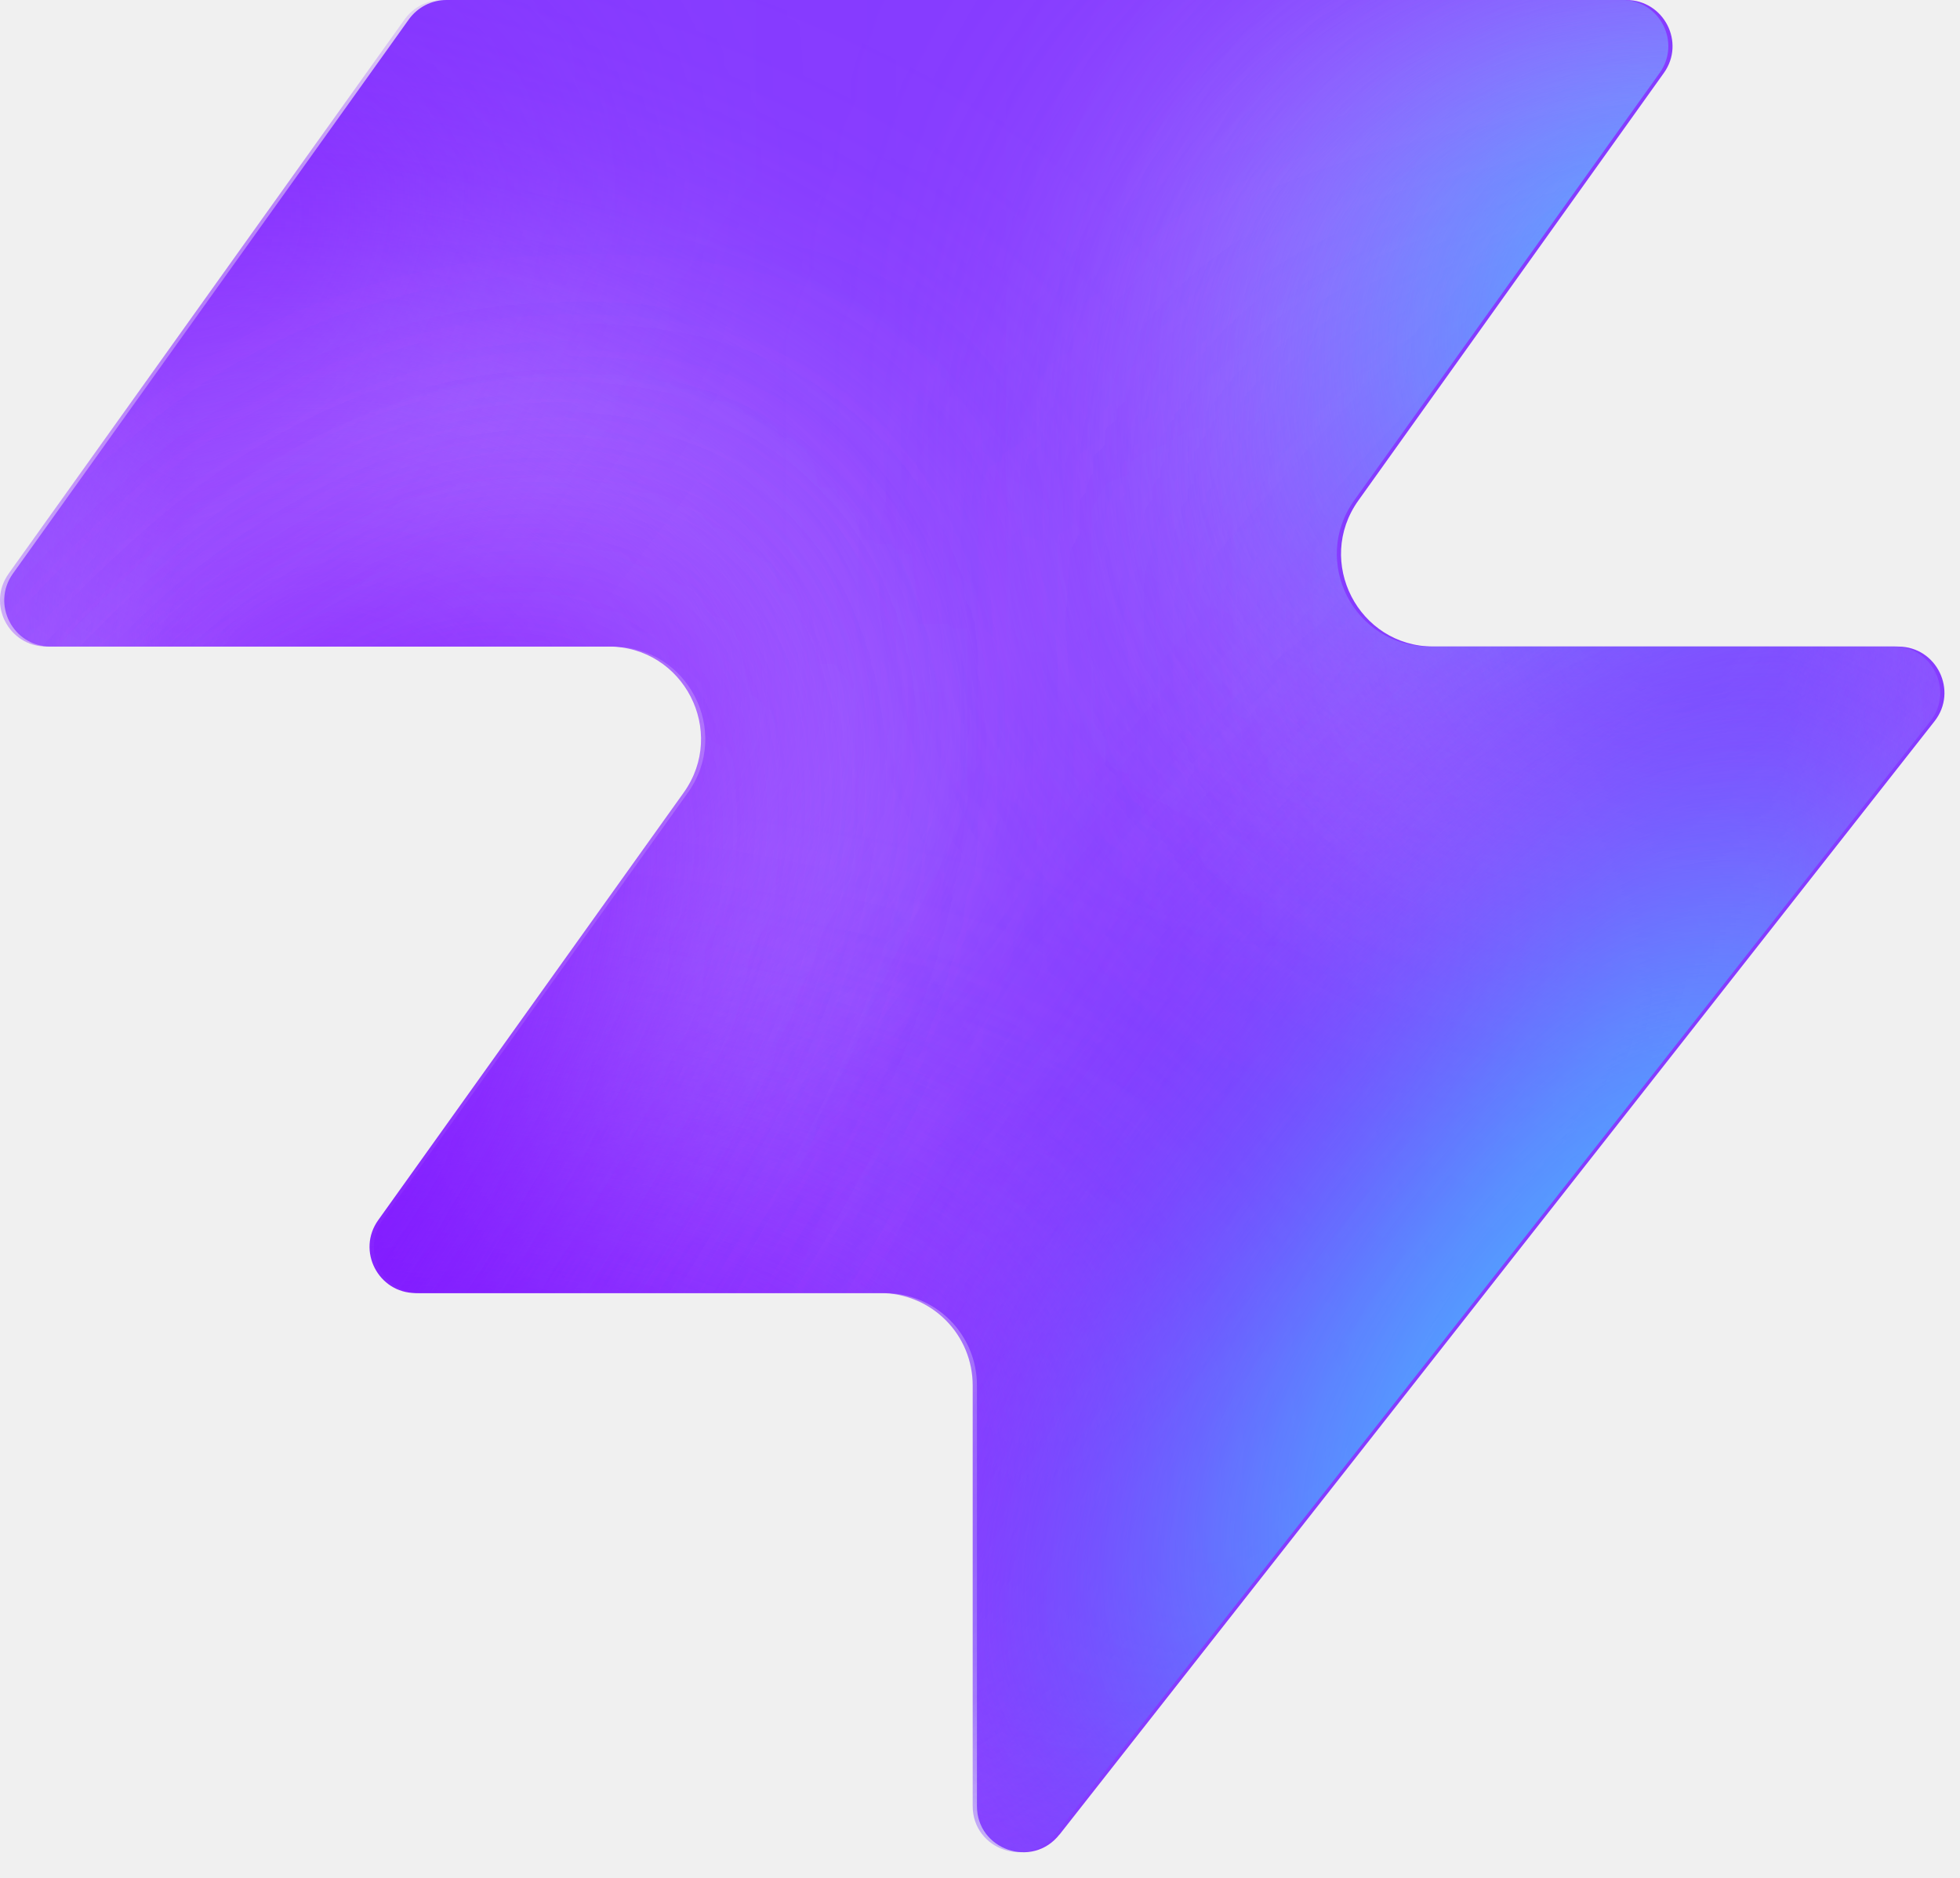
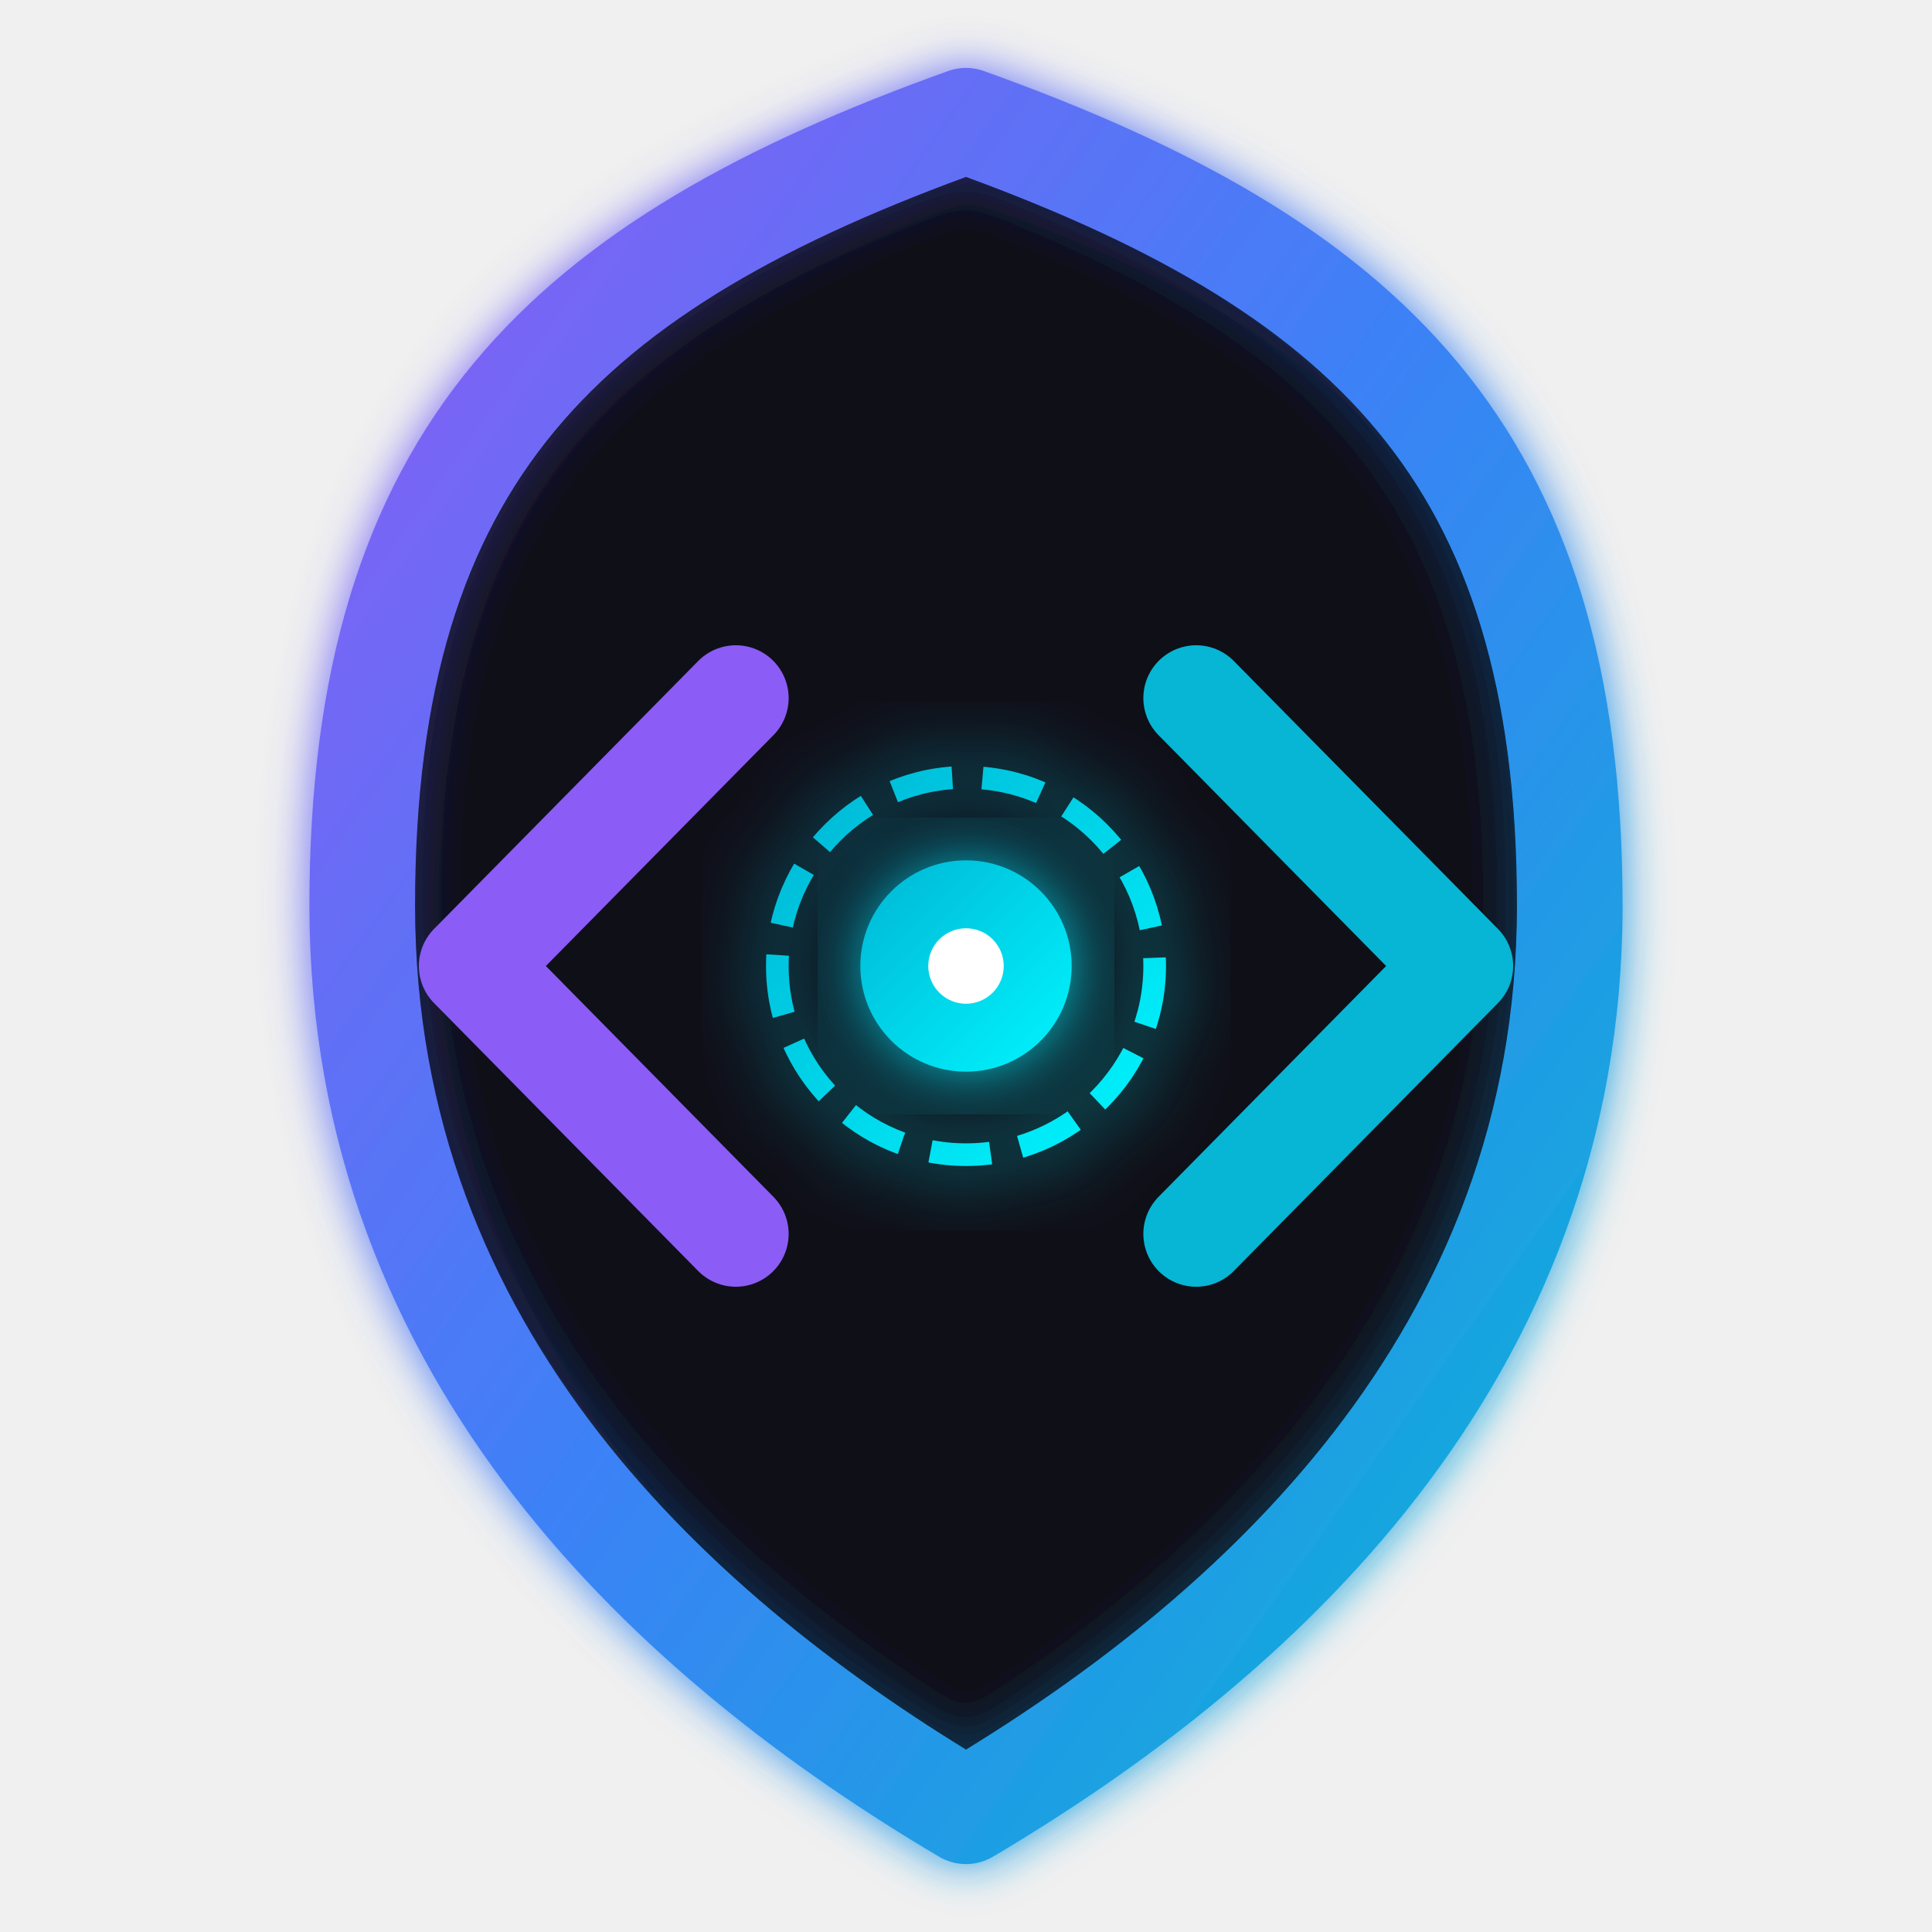
- <svg xmlns="http://www.w3.org/2000/svg" width="48" height="46" fill="none" viewBox="0 0 48 46">
-   <path fill="#863bff" d="M25.946 44.938c-.664.845-2.021.375-2.021-.698V33.937a2.26 2.26 0 0 0-2.262-2.262H10.287c-.92 0-1.456-1.04-.92-1.788l7.48-10.471c1.07-1.497 0-3.578-1.842-3.578H1.237c-.92 0-1.456-1.04-.92-1.788L10.013.474c.214-.297.556-.474.92-.474h28.894c.92 0 1.456 1.04.92 1.788l-7.48 10.471c-1.07 1.498 0 3.579 1.842 3.579h11.377c.943 0 1.473 1.088.89 1.83L25.947 44.94z" style="fill:#863bff;fill:color(display-p3 .525 .23 1);fill-opacity:1" />
-   <mask id="a" width="48" height="46" x="0" y="0" maskUnits="userSpaceOnUse" style="mask-type:alpha">
-     <path fill="#000" d="M25.842 44.938c-.664.844-2.021.375-2.021-.698V33.937a2.26 2.26 0 0 0-2.262-2.262H10.183c-.92 0-1.456-1.04-.92-1.788l7.48-10.471c1.07-1.498 0-3.579-1.842-3.579H1.133c-.92 0-1.456-1.04-.92-1.787L9.91.473c.214-.297.556-.474.92-.474h28.894c.92 0 1.456 1.04.92 1.788l-7.48 10.471c-1.07 1.498 0 3.578 1.842 3.578h11.377c.943 0 1.473 1.088.89 1.832L25.843 44.94z" style="fill:#000;fill-opacity:1" />
-   </mask>
-   <g mask="url(#a)">
-     <g filter="url(#b)">
-       <ellipse cx="5.508" cy="14.704" fill="#ede6ff" rx="5.508" ry="14.704" style="fill:#ede6ff;fill:color(display-p3 .927 .903 1);fill-opacity:1" transform="matrix(.00324 1 1 -.00324 -4.47 31.516)" />
-     </g>
-     <g filter="url(#c)">
-       <ellipse cx="10.399" cy="29.851" fill="#ede6ff" rx="10.399" ry="29.851" style="fill:#ede6ff;fill:color(display-p3 .927 .903 1);fill-opacity:1" transform="matrix(.00324 1 1 -.00324 -39.328 7.883)" />
-     </g>
-     <g filter="url(#d)">
-       <ellipse cx="5.508" cy="30.487" fill="#7e14ff" rx="5.508" ry="30.487" style="fill:#7e14ff;fill:color(display-p3 .492 .077 1);fill-opacity:1" transform="rotate(89.814 -25.913 -14.639)scale(1 -1)" />
-     </g>
-     <g filter="url(#e)">
-       <ellipse cx="5.508" cy="30.599" fill="#7e14ff" rx="5.508" ry="30.599" style="fill:#7e14ff;fill:color(display-p3 .492 .077 1);fill-opacity:1" transform="rotate(89.814 -32.644 -3.334)scale(1 -1)" />
-     </g>
-     <g filter="url(#f)">
-       <ellipse cx="5.508" cy="30.599" fill="#7e14ff" rx="5.508" ry="30.599" style="fill:#7e14ff;fill:color(display-p3 .492 .077 1);fill-opacity:1" transform="matrix(.00324 1 1 -.00324 -34.34 30.47)" />
-     </g>
-     <g filter="url(#g)">
-       <ellipse cx="14.072" cy="22.078" fill="#ede6ff" rx="14.072" ry="22.078" style="fill:#ede6ff;fill:color(display-p3 .927 .903 1);fill-opacity:1" transform="rotate(93.35 24.506 48.493)scale(-1 1)" />
-     </g>
-     <g filter="url(#h)">
-       <ellipse cx="3.47" cy="21.501" fill="#7e14ff" rx="3.47" ry="21.501" style="fill:#7e14ff;fill:color(display-p3 .492 .077 1);fill-opacity:1" transform="rotate(89.009 28.708 47.59)scale(-1 1)" />
-     </g>
-     <g filter="url(#i)">
-       <ellipse cx="3.47" cy="21.501" fill="#7e14ff" rx="3.47" ry="21.501" style="fill:#7e14ff;fill:color(display-p3 .492 .077 1);fill-opacity:1" transform="rotate(89.009 28.708 47.59)scale(-1 1)" />
-     </g>
-     <g filter="url(#j)">
-       <ellipse cx=".387" cy="8.972" fill="#7e14ff" rx="4.407" ry="29.108" style="fill:#7e14ff;fill:color(display-p3 .492 .077 1);fill-opacity:1" transform="rotate(39.51 .387 8.972)" />
-     </g>
-     <g filter="url(#k)">
-       <ellipse cx="47.523" cy="-6.092" fill="#7e14ff" rx="4.407" ry="29.108" style="fill:#7e14ff;fill:color(display-p3 .492 .077 1);fill-opacity:1" transform="rotate(37.892 47.523 -6.092)" />
-     </g>
-     <g filter="url(#l)">
-       <ellipse cx="41.412" cy="6.333" fill="#47bfff" rx="5.971" ry="9.665" style="fill:#47bfff;fill:color(display-p3 .28 .748 1);fill-opacity:1" transform="rotate(37.892 41.412 6.333)" />
-     </g>
-     <g filter="url(#m)">
-       <ellipse cx="-1.879" cy="38.332" fill="#7e14ff" rx="4.407" ry="29.108" style="fill:#7e14ff;fill:color(display-p3 .492 .077 1);fill-opacity:1" transform="rotate(37.892 -1.88 38.332)" />
-     </g>
-     <g filter="url(#n)">
-       <ellipse cx="-1.879" cy="38.332" fill="#7e14ff" rx="4.407" ry="29.108" style="fill:#7e14ff;fill:color(display-p3 .492 .077 1);fill-opacity:1" transform="rotate(37.892 -1.88 38.332)" />
-     </g>
-     <g filter="url(#o)">
-       <ellipse cx="35.651" cy="29.907" fill="#7e14ff" rx="4.407" ry="29.108" style="fill:#7e14ff;fill:color(display-p3 .492 .077 1);fill-opacity:1" transform="rotate(37.892 35.651 29.907)" />
-     </g>
-     <g filter="url(#p)">
-       <ellipse cx="38.418" cy="32.4" fill="#47bfff" rx="5.971" ry="15.297" style="fill:#47bfff;fill:color(display-p3 .28 .748 1);fill-opacity:1" transform="rotate(37.892 38.418 32.4)" />
-     </g>
-   </g>
+ <svg xmlns="http://www.w3.org/2000/svg" viewBox="0 0 512 512" fill="none">
  <defs>
-     <filter id="b" width="60.045" height="41.654" x="-19.77" y="16.149" color-interpolation-filters="sRGB" filterUnits="userSpaceOnUse">
-       <feFlood flood-opacity="0" result="BackgroundImageFix" />
-       <feBlend in="SourceGraphic" in2="BackgroundImageFix" result="shape" />
-       <feGaussianBlur result="effect1_foregroundBlur_2002_17158" stdDeviation="7.659" />
+     <linearGradient id="shieldGrad" x1="0%" y1="0%" x2="100%" y2="100%">
+       <stop offset="0%" stop-color="#8B5CF6" />
+       <stop offset="50%" stop-color="#3B82F6" />
+       <stop offset="100%" stop-color="#06B6D4" />
+     </linearGradient>
+     <linearGradient id="eyeGrad" x1="0%" y1="0%" x2="100%" y2="100%">
+       <stop offset="0%" stop-color="#06B6D4" />
+       <stop offset="100%" stop-color="#00F5FF" />
+     </linearGradient>
+     <linearGradient id="lineGrad" x1="0%" y1="0%" x2="100%" y2="0%">
+       <stop offset="0%" stop-color="#06B6D4" stop-opacity="0" />
+       <stop offset="50%" stop-color="#00F5FF" stop-opacity="1" />
+       <stop offset="100%" stop-color="#06B6D4" stop-opacity="0" />
+     </linearGradient>
+     <filter id="glow" x="-20%" y="-20%" width="140%" height="140%">
+       <feGaussianBlur stdDeviation="10" result="blur" />
+       <feMerge>
+         <feMergeNode in="blur" />
+         <feMergeNode in="SourceGraphic" />
+       </feMerge>
    </filter>
-     <filter id="c" width="90.34" height="51.437" x="-54.613" y="-7.533" color-interpolation-filters="sRGB" filterUnits="userSpaceOnUse">
-       <feFlood flood-opacity="0" result="BackgroundImageFix" />
-       <feBlend in="SourceGraphic" in2="BackgroundImageFix" result="shape" />
-       <feGaussianBlur result="effect1_foregroundBlur_2002_17158" stdDeviation="7.659" />
-     </filter>
-     <filter id="d" width="79.355" height="29.4" x="-49.64" y="2.03" color-interpolation-filters="sRGB" filterUnits="userSpaceOnUse">
-       <feFlood flood-opacity="0" result="BackgroundImageFix" />
-       <feBlend in="SourceGraphic" in2="BackgroundImageFix" result="shape" />
-       <feGaussianBlur result="effect1_foregroundBlur_2002_17158" stdDeviation="4.596" />
-     </filter>
-     <filter id="e" width="79.579" height="29.4" x="-45.045" y="20.029" color-interpolation-filters="sRGB" filterUnits="userSpaceOnUse">
-       <feFlood flood-opacity="0" result="BackgroundImageFix" />
-       <feBlend in="SourceGraphic" in2="BackgroundImageFix" result="shape" />
-       <feGaussianBlur result="effect1_foregroundBlur_2002_17158" stdDeviation="4.596" />
-     </filter>
-     <filter id="f" width="79.579" height="29.4" x="-43.513" y="21.178" color-interpolation-filters="sRGB" filterUnits="userSpaceOnUse">
-       <feFlood flood-opacity="0" result="BackgroundImageFix" />
-       <feBlend in="SourceGraphic" in2="BackgroundImageFix" result="shape" />
-       <feGaussianBlur result="effect1_foregroundBlur_2002_17158" stdDeviation="4.596" />
-     </filter>
-     <filter id="g" width="74.749" height="58.852" x="15.756" y="-17.901" color-interpolation-filters="sRGB" filterUnits="userSpaceOnUse">
-       <feFlood flood-opacity="0" result="BackgroundImageFix" />
-       <feBlend in="SourceGraphic" in2="BackgroundImageFix" result="shape" />
-       <feGaussianBlur result="effect1_foregroundBlur_2002_17158" stdDeviation="7.659" />
-     </filter>
-     <filter id="h" width="61.377" height="25.362" x="23.548" y="2.284" color-interpolation-filters="sRGB" filterUnits="userSpaceOnUse">
-       <feFlood flood-opacity="0" result="BackgroundImageFix" />
-       <feBlend in="SourceGraphic" in2="BackgroundImageFix" result="shape" />
-       <feGaussianBlur result="effect1_foregroundBlur_2002_17158" stdDeviation="4.596" />
-     </filter>
-     <filter id="i" width="61.377" height="25.362" x="23.548" y="2.284" color-interpolation-filters="sRGB" filterUnits="userSpaceOnUse">
-       <feFlood flood-opacity="0" result="BackgroundImageFix" />
-       <feBlend in="SourceGraphic" in2="BackgroundImageFix" result="shape" />
-       <feGaussianBlur result="effect1_foregroundBlur_2002_17158" stdDeviation="4.596" />
-     </filter>
-     <filter id="j" width="56.045" height="63.649" x="-27.636" y="-22.853" color-interpolation-filters="sRGB" filterUnits="userSpaceOnUse">
-       <feFlood flood-opacity="0" result="BackgroundImageFix" />
-       <feBlend in="SourceGraphic" in2="BackgroundImageFix" result="shape" />
-       <feGaussianBlur result="effect1_foregroundBlur_2002_17158" stdDeviation="4.596" />
-     </filter>
-     <filter id="k" width="54.814" height="64.646" x="20.116" y="-38.415" color-interpolation-filters="sRGB" filterUnits="userSpaceOnUse">
-       <feFlood flood-opacity="0" result="BackgroundImageFix" />
-       <feBlend in="SourceGraphic" in2="BackgroundImageFix" result="shape" />
-       <feGaussianBlur result="effect1_foregroundBlur_2002_17158" stdDeviation="4.596" />
-     </filter>
-     <filter id="l" width="33.541" height="35.313" x="24.641" y="-11.323" color-interpolation-filters="sRGB" filterUnits="userSpaceOnUse">
-       <feFlood flood-opacity="0" result="BackgroundImageFix" />
-       <feBlend in="SourceGraphic" in2="BackgroundImageFix" result="shape" />
-       <feGaussianBlur result="effect1_foregroundBlur_2002_17158" stdDeviation="4.596" />
-     </filter>
-     <filter id="m" width="54.814" height="64.646" x="-29.286" y="6.009" color-interpolation-filters="sRGB" filterUnits="userSpaceOnUse">
-       <feFlood flood-opacity="0" result="BackgroundImageFix" />
-       <feBlend in="SourceGraphic" in2="BackgroundImageFix" result="shape" />
-       <feGaussianBlur result="effect1_foregroundBlur_2002_17158" stdDeviation="4.596" />
-     </filter>
-     <filter id="n" width="54.814" height="64.646" x="-29.286" y="6.009" color-interpolation-filters="sRGB" filterUnits="userSpaceOnUse">
-       <feFlood flood-opacity="0" result="BackgroundImageFix" />
-       <feBlend in="SourceGraphic" in2="BackgroundImageFix" result="shape" />
-       <feGaussianBlur result="effect1_foregroundBlur_2002_17158" stdDeviation="4.596" />
-     </filter>
-     <filter id="o" width="54.814" height="64.646" x="8.244" y="-2.416" color-interpolation-filters="sRGB" filterUnits="userSpaceOnUse">
-       <feFlood flood-opacity="0" result="BackgroundImageFix" />
-       <feBlend in="SourceGraphic" in2="BackgroundImageFix" result="shape" />
-       <feGaussianBlur result="effect1_foregroundBlur_2002_17158" stdDeviation="4.596" />
-     </filter>
-     <filter id="p" width="39.409" height="43.623" x="18.713" y="10.588" color-interpolation-filters="sRGB" filterUnits="userSpaceOnUse">
-       <feFlood flood-opacity="0" result="BackgroundImageFix" />
-       <feBlend in="SourceGraphic" in2="BackgroundImageFix" result="shape" />
-       <feGaussianBlur result="effect1_foregroundBlur_2002_17158" stdDeviation="4.596" />
+     <filter id="shieldGlow" x="-10%" y="-10%" width="120%" height="120%">
+       <feGaussianBlur stdDeviation="6" result="blur" />
+       <feMerge>
+         <feMergeNode in="blur" />
+         <feMergeNode in="SourceGraphic" />
+       </feMerge>
    </filter>
  </defs>
+   <path d="M256 32 C150 70 96 120 96 240 C96 360 180 435 256 480 C332 435 416 360 416 240 C416 120 362 70 256 32 Z" stroke="url(#shieldGrad)" stroke-width="28" stroke-linejoin="round" fill="#0B0F19" fill-opacity="0.9" filter="url(#shieldGlow)" />
+   <path d="M195 185 L125 256 L195 327" stroke="#8B5CF6" stroke-width="28" stroke-linecap="round" stroke-linejoin="round" fill="none" />
+   <path d="M317 185 L387 256 L317 327" stroke="#06B6D4" stroke-width="28" stroke-linecap="round" stroke-linejoin="round" fill="none" />
+   <circle cx="256" cy="256" r="50" stroke="url(#eyeGrad)" stroke-width="6" stroke-dasharray="16 8" fill="none" filter="url(#glow)" />
+   <circle cx="256" cy="256" r="28" fill="url(#eyeGrad)" filter="url(#glow)" />
+   <circle cx="256" cy="256" r="10" fill="#FFFFFF" />
+   <path d="M80 256 L432 256" stroke="url(#lineGrad)" stroke-width="12" stroke-linecap="round" filter="url(#glow)" />
</svg>
